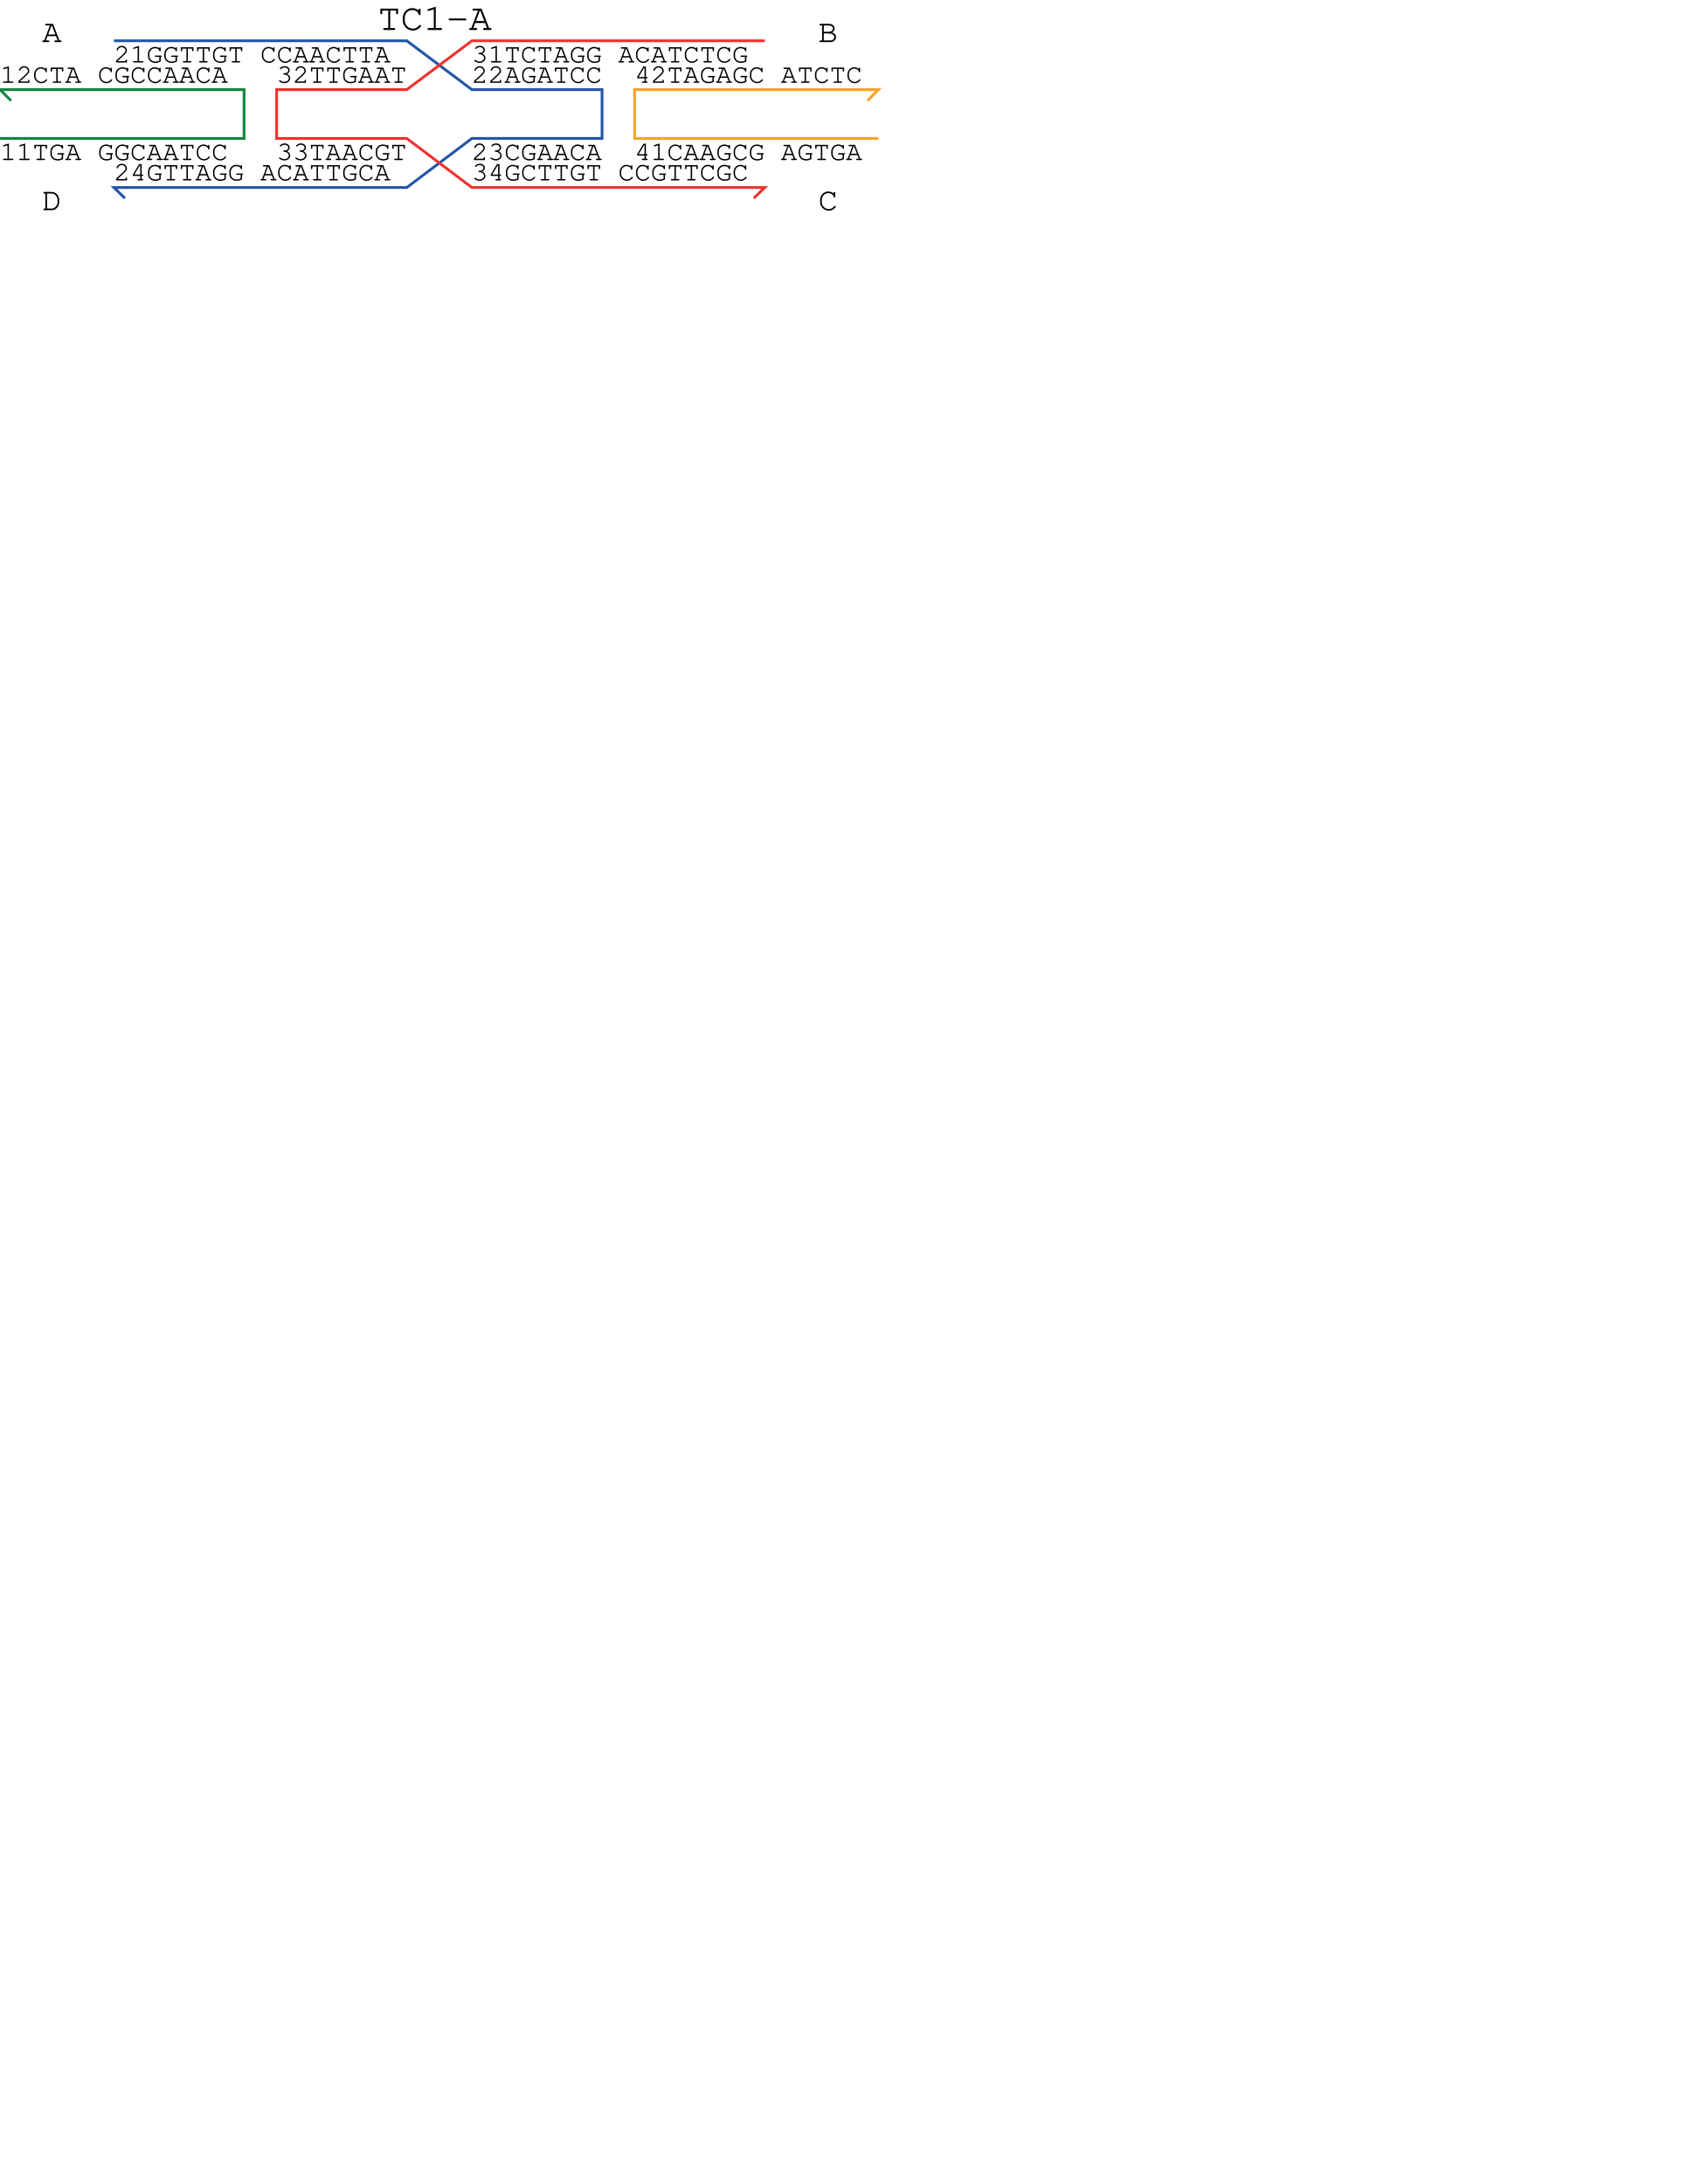
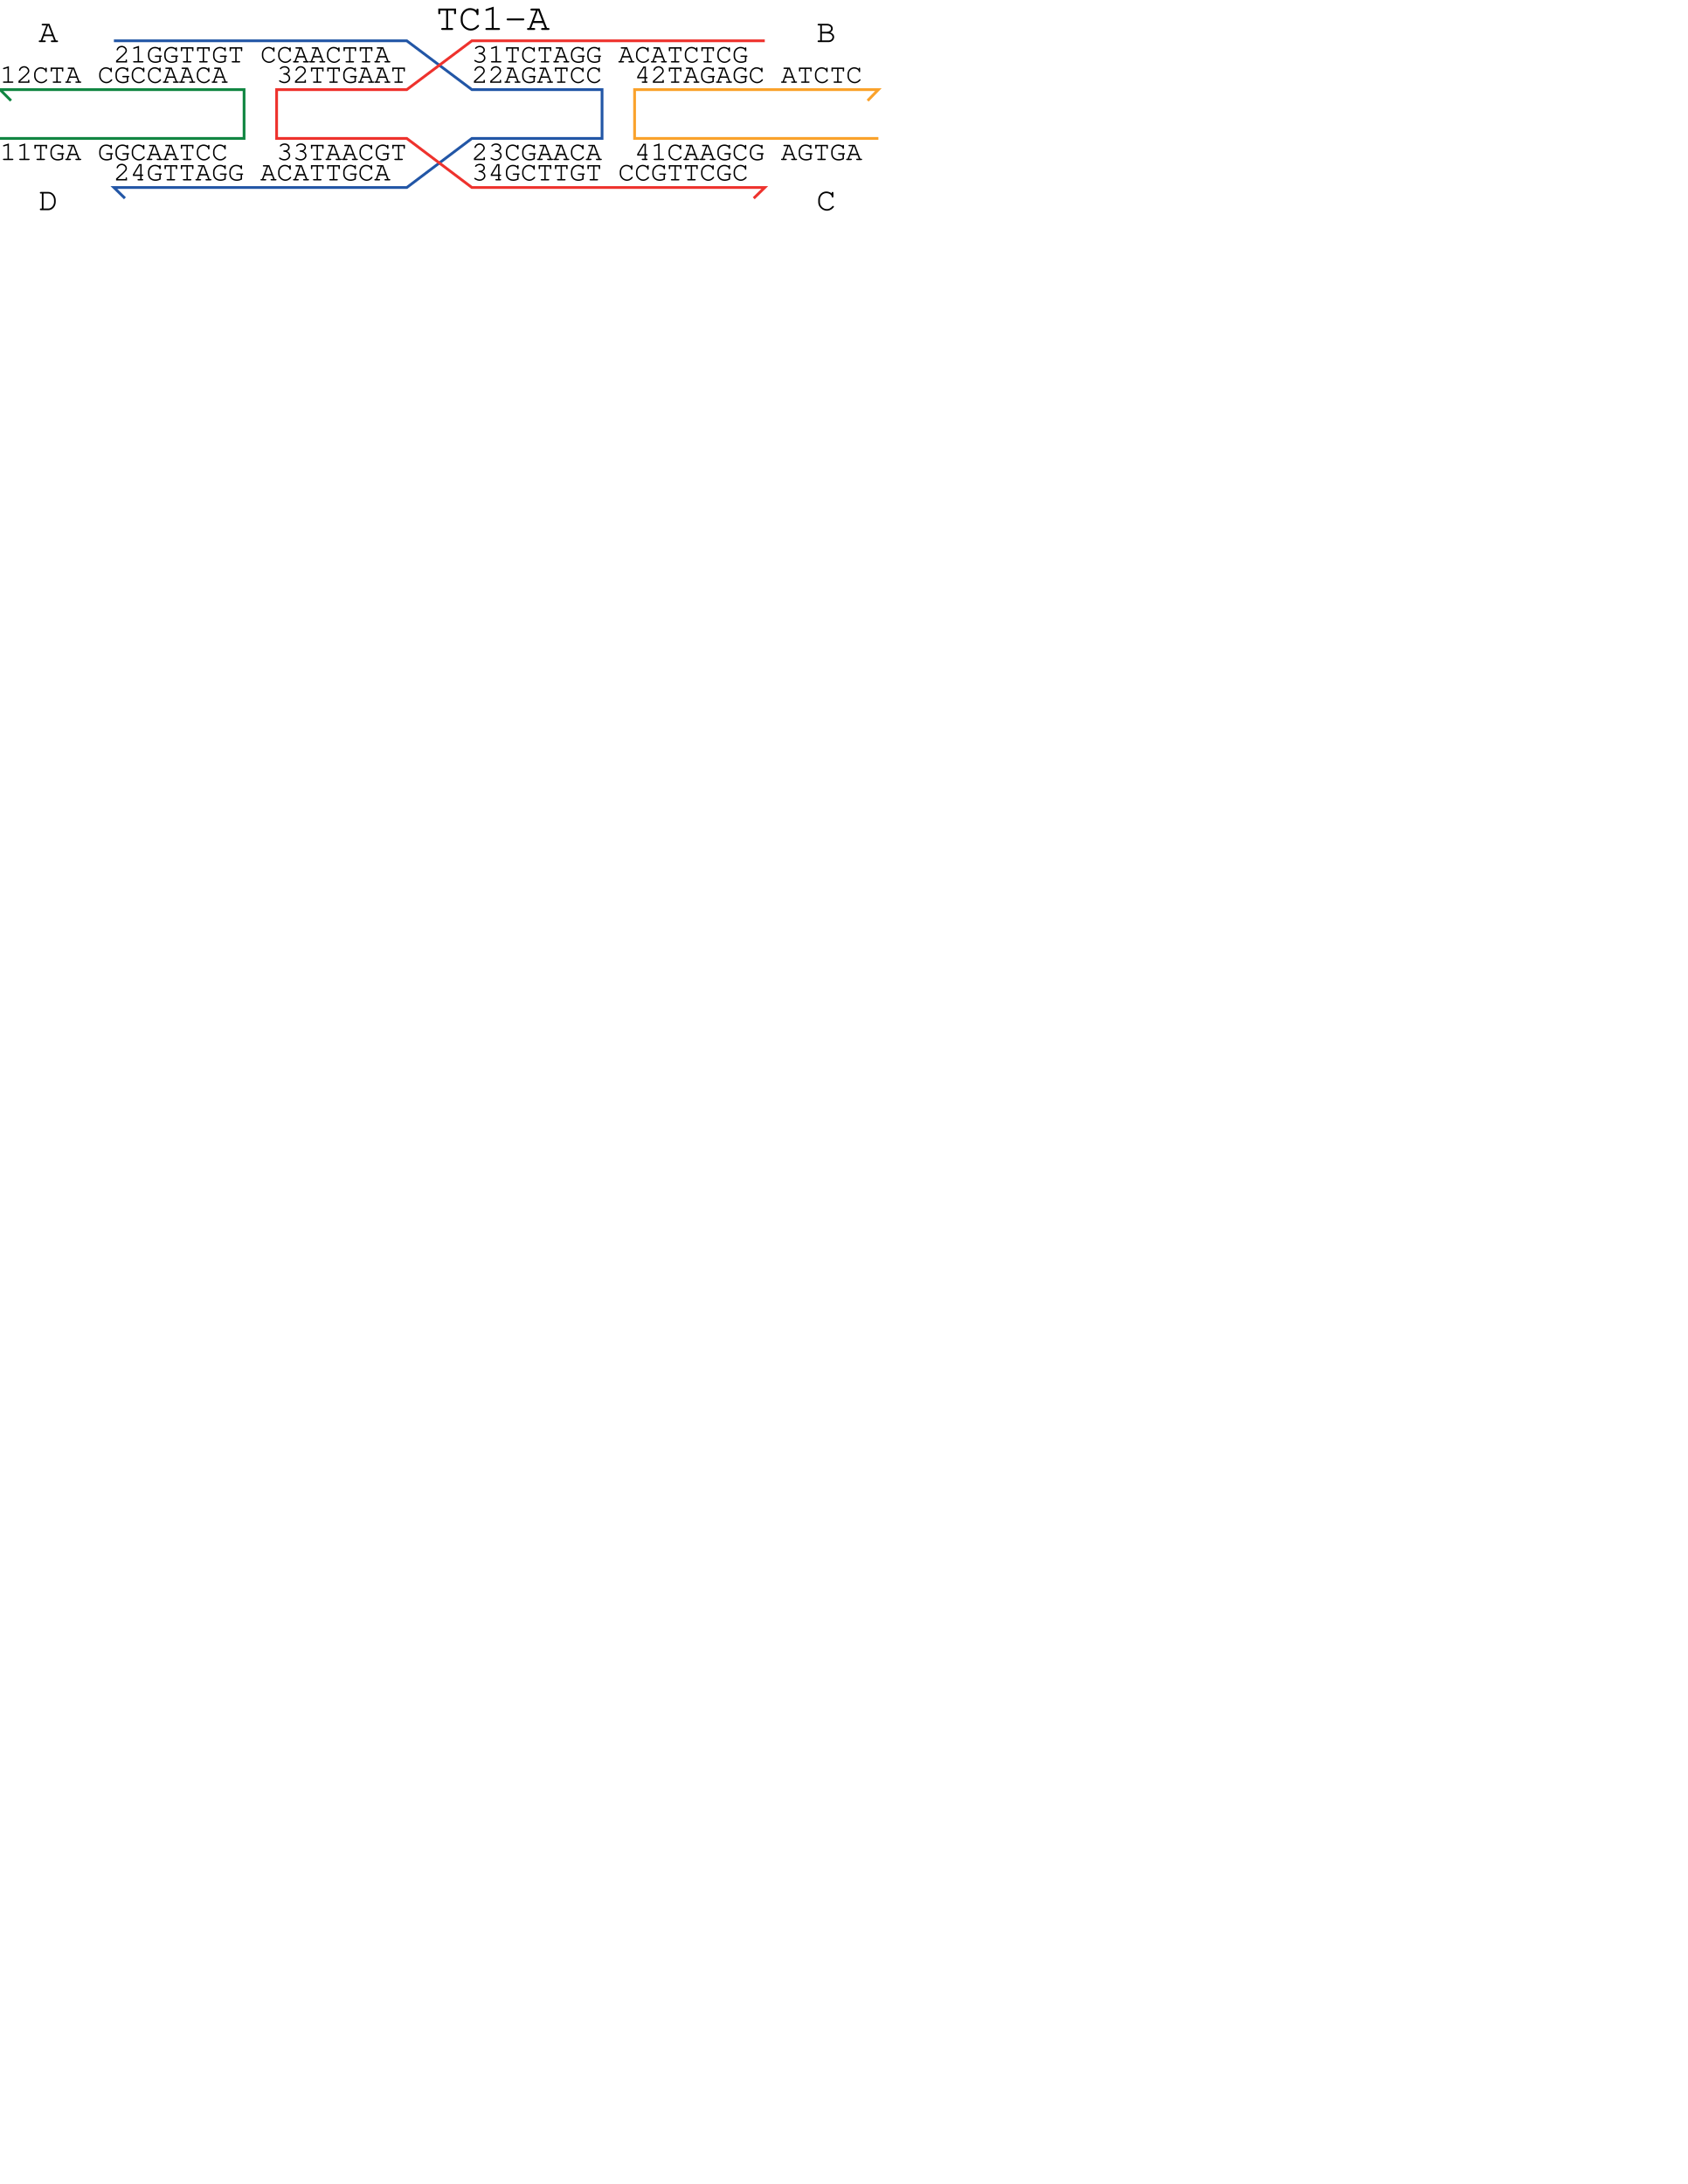
<svg xmlns="http://www.w3.org/2000/svg" version="1.1" id="Layer_1" x="0px" y="0px" viewBox="0 0 612 792" enable-background="new 0 0 612 792">
  <g>
    <polyline fill="none" stroke="#118642" stroke-miterlimit="10" points="0,50.2 88.5,50.2 88.5,32.5 0,32.5    4,36.5  " />
    <polyline fill="none" stroke="#2256A6" stroke-miterlimit="10" points="41.3,14.8 147.5,14.8 171.1,32.5    218.3,32.5 218.3,50.2 171.1,50.2 147.5,68 41.3,68 45.3,71.9  " />
    <polyline fill="none" stroke="#EE322D" stroke-miterlimit="10" points="277.3,14.8 171.1,14.8 147.5,32.5    100.3,32.5 100.3,50.2 147.5,50.2 171.1,68 277.3,68 273.3,71.9  " />
    <polyline fill="none" stroke="#FAA22B" stroke-miterlimit="10" points="318.5,50.2 230.1,50.2 230.1,32.5    318.5,32.5 314.6,36.5  " />
    <text transform="matrix(1 0 0 1 1.226626e-02 58.05)" font-family="'Courier'" font-size="9.831">11TGA  GGCAATCC</text>
    <text transform="matrix(1 0 0 1 1.226626e-02 30.0363)" font-family="'Courier'" font-size="9.831">12CTA  CGCCAACA</text>
    <text transform="matrix(1 0 0 1 41.301 22.6592)" font-family="'Courier'" font-size="9.831">21GGTTGT  CCAACTTA</text>
    <text transform="matrix(1 0 0 1 171.0637 30.0363)" font-family="'Courier'" font-size="9.831">22AGATCC</text>
    <text transform="matrix(1 0 0 1 171.0637 58.05)" font-family="'Courier'" font-size="9.831">23CGAACA</text>
    <text transform="matrix(1 0 0 1 41.301 65.4225)" font-family="'Courier'" font-size="9.831">24GTTAGG  ACATTGCA</text>
    <text transform="matrix(1 0 0 1 171.0637 22.6592)" font-family="'Courier'" font-size="9.831">31TCTAGG  ACATCTCG</text>
    <text transform="matrix(1 0 0 1 100.2844 30.0363)" font-family="'Courier'" font-size="9.831">32TTGAAT</text>
    <text transform="matrix(1 0 0 1 100.2844 58.05)" font-family="'Courier'" font-size="9.831">33TAACGT</text>
    <text transform="matrix(1 0 0 1 171.0637 65.4225)" font-family="'Courier'" font-size="9.831">34GCTTGT  CCGTTCGC</text>
    <text transform="matrix(1 0 0 1 230.0499 58.05)" font-family="'Courier'" font-size="9.831">41CAAGCG  AGTGA</text>
    <text transform="matrix(1 0 0 1 230.0499 30.0363)" font-family="'Courier'" font-size="9.831">42TAGAGC  ATCTC</text>
-     <text transform="matrix(1 0 0 1 15.277 15.2731)" font-family="'Courier'" font-size="11.797">A</text>
-     <text transform="matrix(1 0 0 1 296.6819 15.2731)" font-family="'Courier'" font-size="11.797">B</text>
-     <text transform="matrix(1 0 0 1 296.6819 76.2285)" font-family="'Courier'" font-size="11.797">C</text>
-     <text transform="matrix(1 0 0 1 15.277 76.2285)" font-family="'Courier'" font-size="11.797">D</text>
-     <text transform="matrix(1 0 0 1 136.99 10.8664)" font-family="'Courier'" font-size="13.763">TC1-A</text>
+     <text transform="matrix(1 0 0 1 14 15.2735)" font-family="'Courier'" font-size="11.797">
+       <tspan style="text-anchor:middle;text-align:center">A</tspan>
+     </text>
+     <text transform="matrix(1 0 0 1 296 15.2735)" font-family="'Courier'" font-size="11.797">
+       <tspan style="text-anchor:middle;text-align:center">B</tspan>
+     </text>
+     <text transform="matrix(1 0 0 1 296 76.2281)" font-family="'Courier'" font-size="11.797">
+       <tspan style="text-anchor:middle;text-align:center">C</tspan>
+     </text>
+     <text transform="matrix(1 0 0 1 14 76.2281)" font-family="'Courier'" font-size="11.797">
+       <tspan style="text-anchor:middle;text-align:center">D</tspan>
+     </text>
+     <text transform="matrix(1 0 0 1 158 10.8645)" font-family="'Courier'" font-size="13.763">
+       <tspan style="text-anchor:middle;text-align:center">TC1-A</tspan>
+     </text>
  </g>
</svg>
